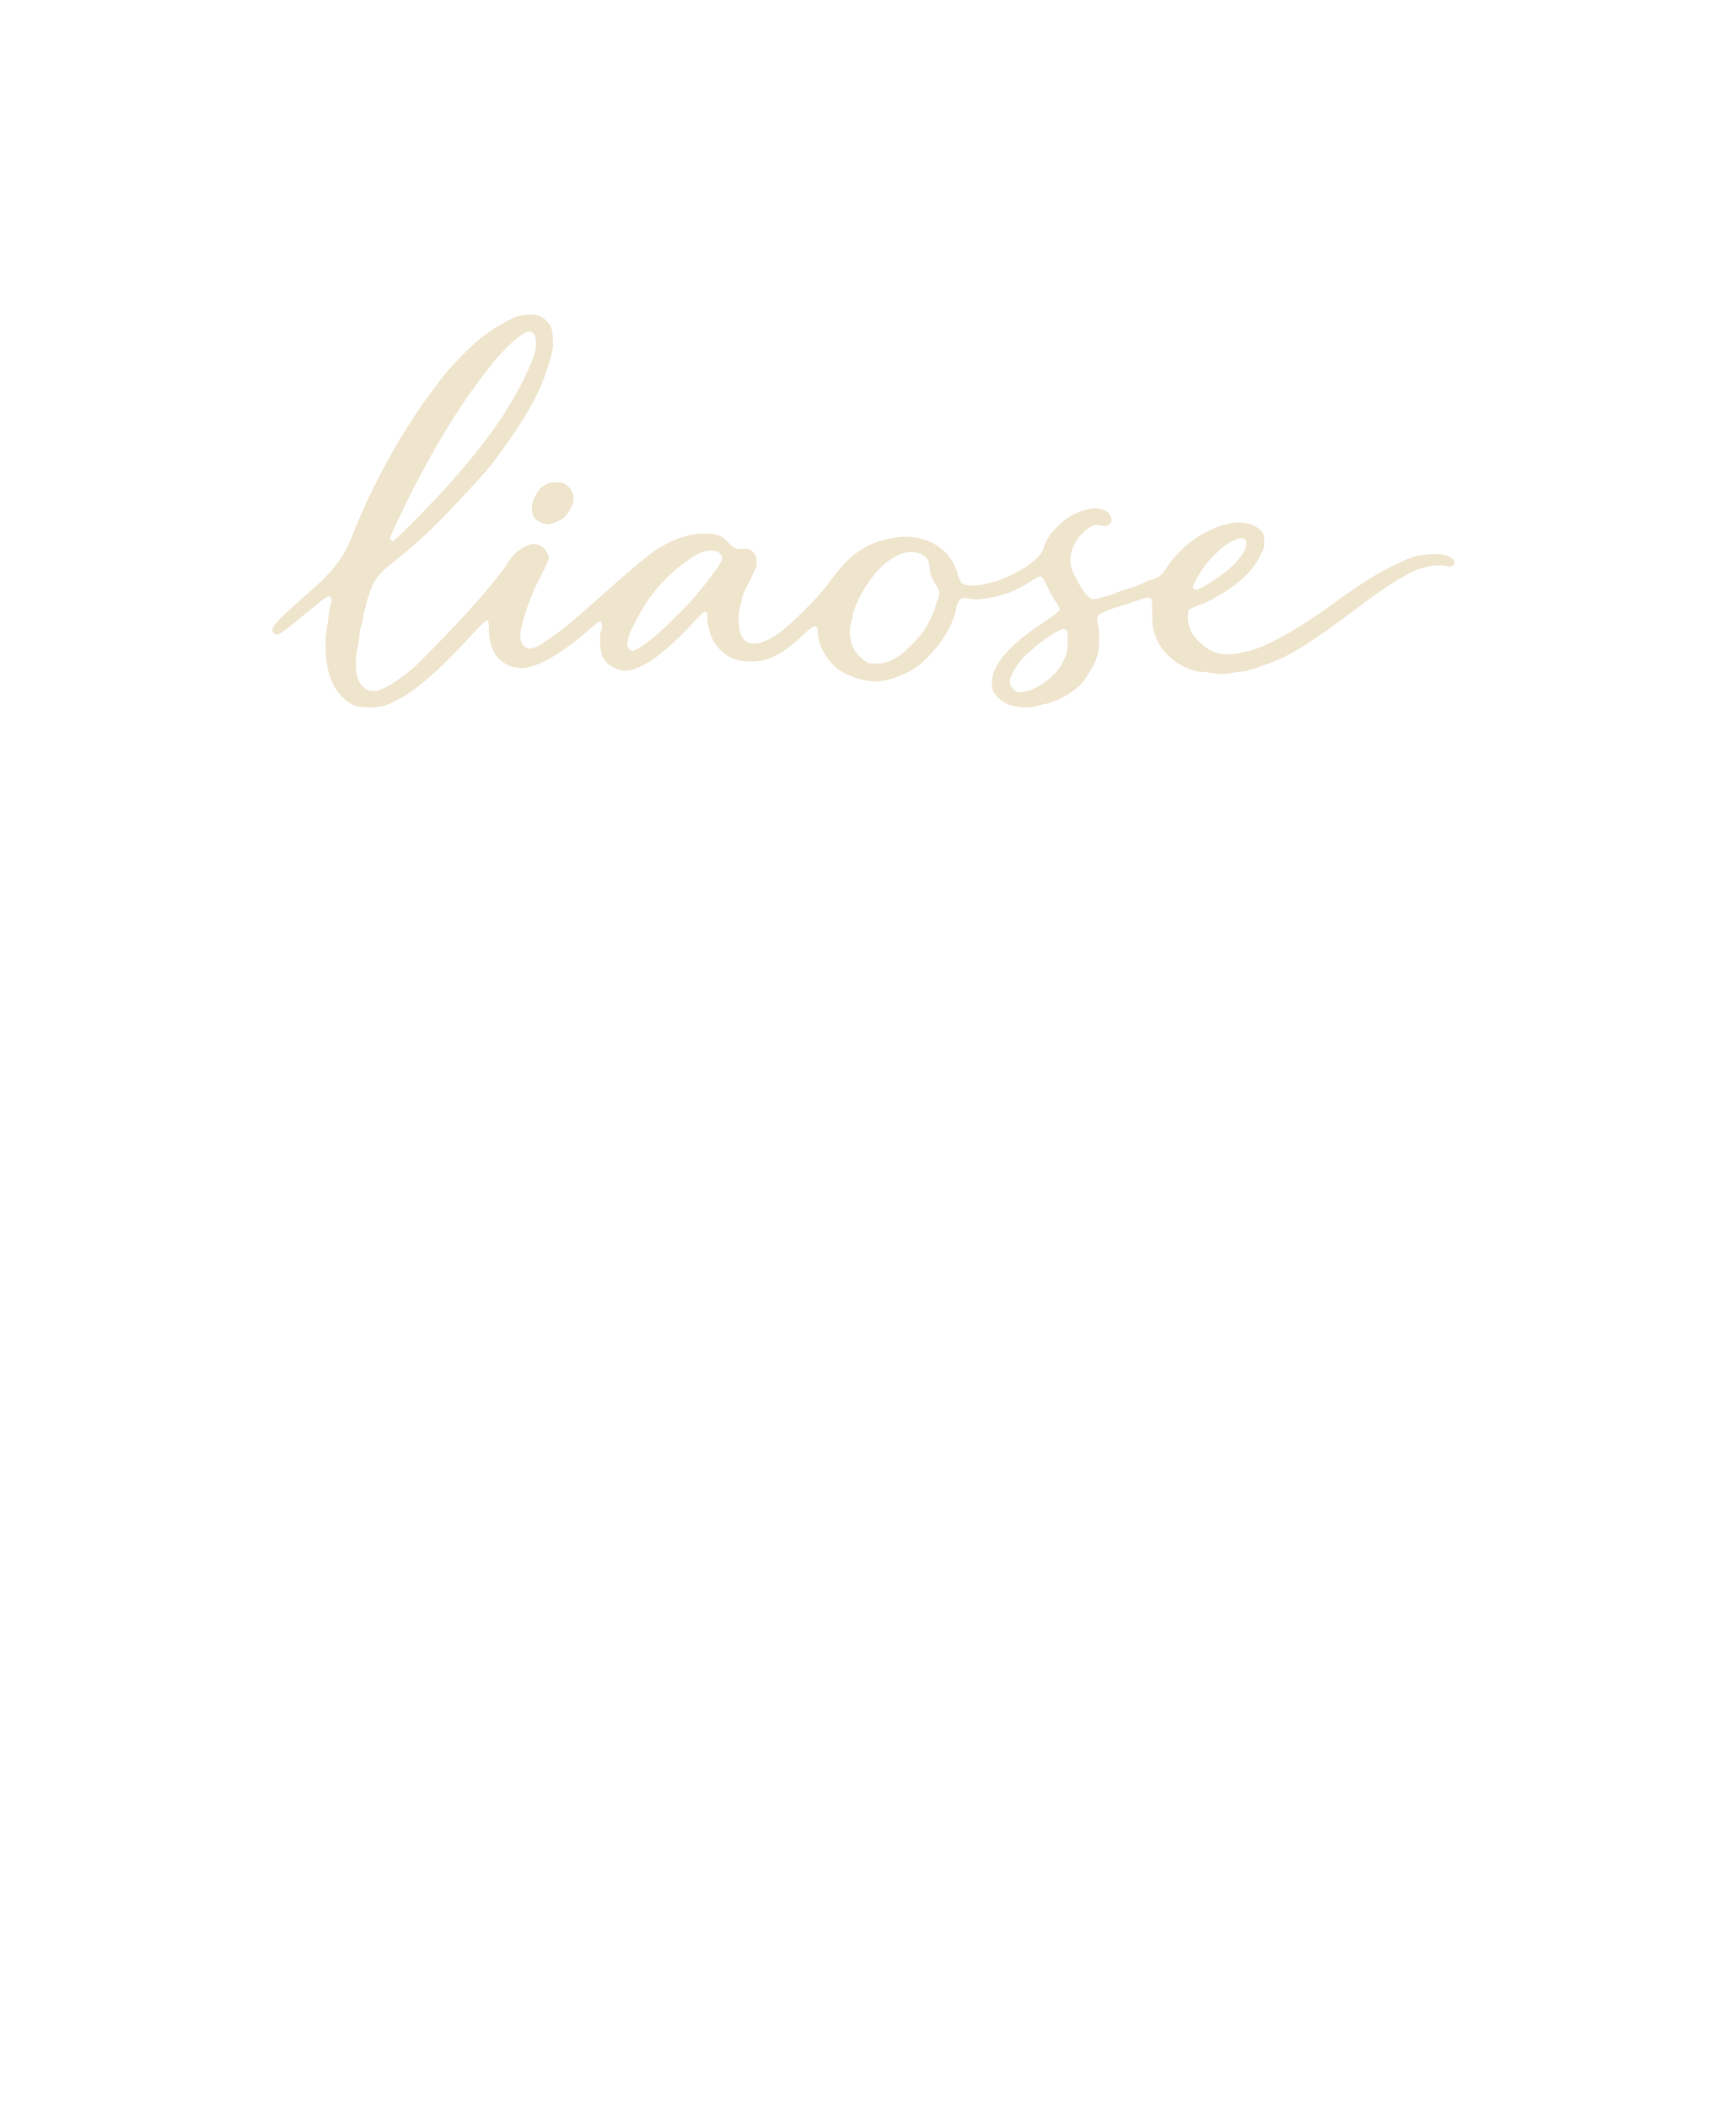
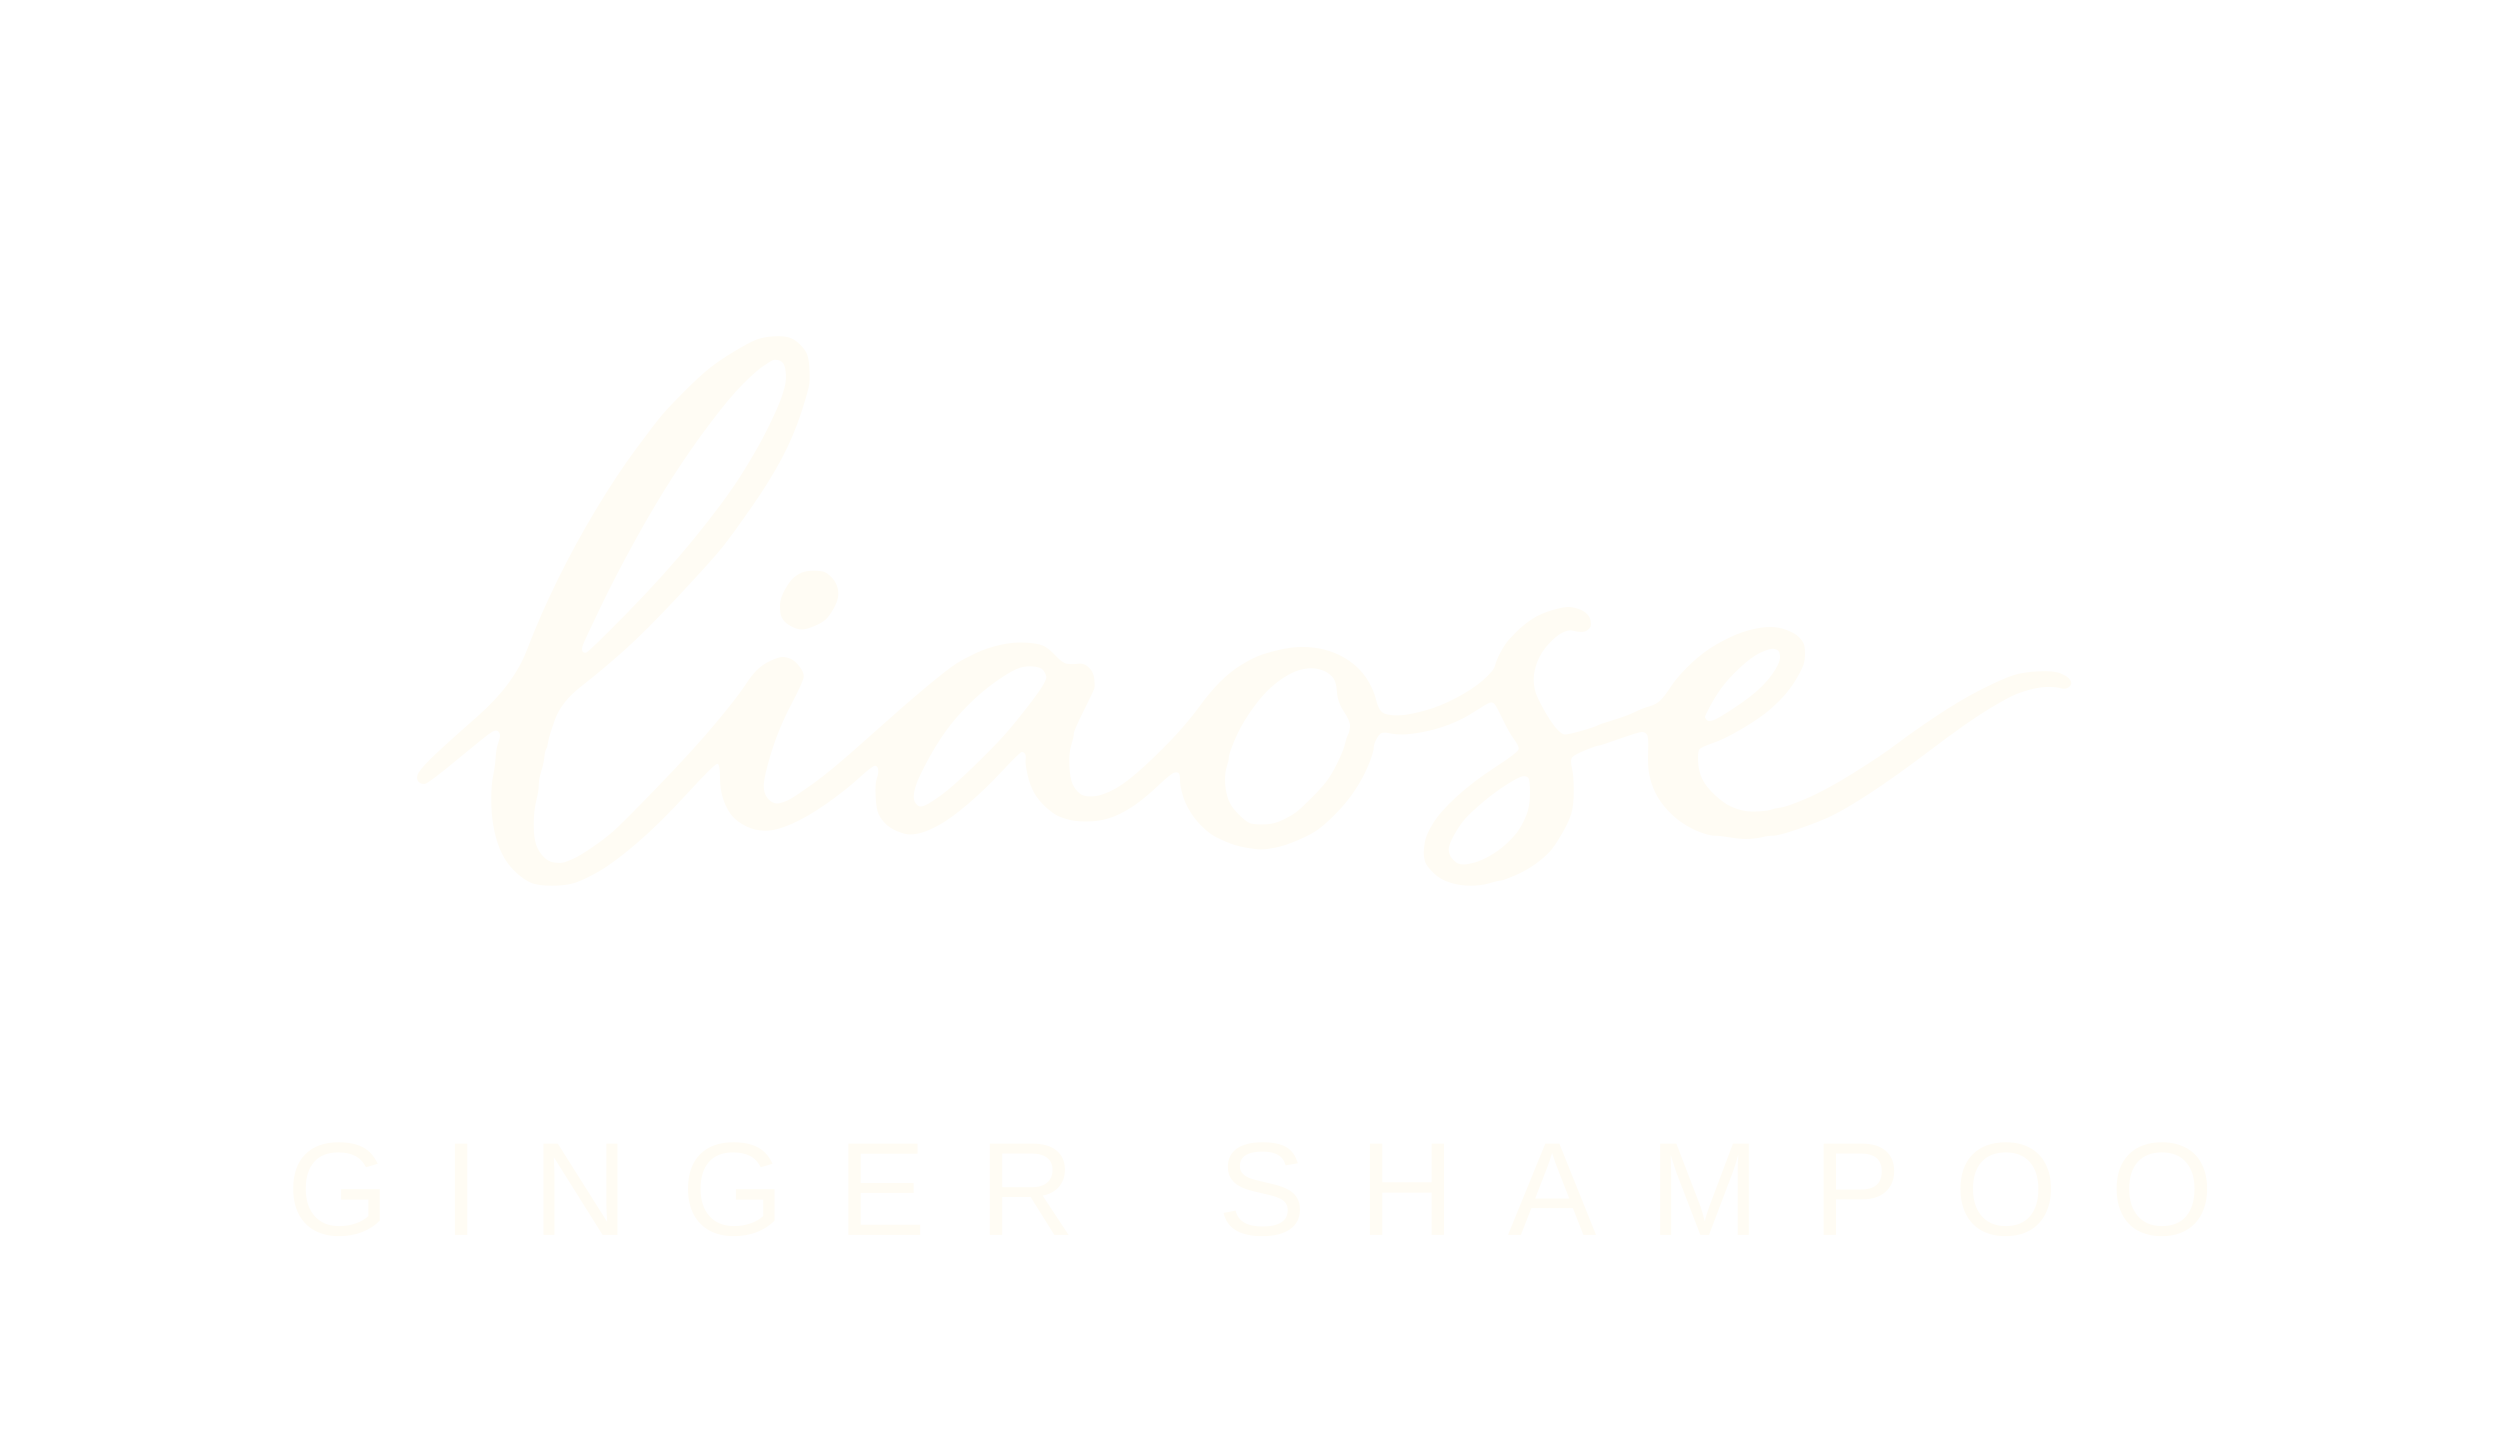
- <svg xmlns="http://www.w3.org/2000/svg" width="741" height="900" viewBox="0 0 741 900">
-   <svg x="111.15" y="130" width="518.7" height="190.699" viewBox="0 0 340 125">
-     <path d="M 86.250 51.000 Q 85.500 50.250 84.875 50.000 Q 84.250 49.750 82.750 49.750 Q 81.250 49.750 80.375 50.125 Q 79.500 50.500 78.750 51.125 Q 78.000 51.750 77.000 53.500 Q 76.000 55.250 76.000 56.750 Q 76.000 58.250 76.250 58.875 Q 76.500 59.500 77.000 60.000 Q 77.500 60.500 78.500 61.000 Q 79.500 61.500 80.375 61.500 Q 81.250 61.500 82.750 60.875 Q 84.250 60.250 85.000 59.625 Q 85.750 59.000 86.625 57.500 Q 87.500 56.000 87.625 54.875 Q 87.750 53.750 87.375 52.750 Q 87.000 51.750 86.250 51.000 Z M 3.500 90.625 Q 3.250 91.500 3.750 92.000 Q 4.250 92.500 5.000 92.375 Q 5.750 92.250 11.625 87.375 Q 17.500 82.500 18.375 82.000 Q 19.250 81.500 19.625 81.875 Q 20.000 82.250 20.000 82.750 Q 20.000 83.250 19.625 84.250 Q 19.250 85.250 19.125 87.125 Q 19.000 89.000 18.625 90.750 Q 18.250 92.500 18.250 95.375 Q 18.250 98.250 18.625 100.500 Q 19.000 102.750 19.625 104.500 Q 20.250 106.250 21.125 107.625 Q 22.000 109.000 23.375 110.250 Q 24.750 111.500 26.125 112.125 Q 27.500 112.750 30.375 112.750 Q 33.250 112.750 35.125 112.125 Q 37.000 111.500 40.000 109.750 Q 43.000 108.000 47.500 104.125 Q 52.000 100.250 57.500 94.250 Q 63.000 88.250 63.500 88.375 Q 64.000 88.500 64.000 91.125 Q 64.000 93.750 64.750 95.750 Q 65.500 97.750 66.500 98.875 Q 67.500 100.000 69.250 100.875 Q 71.000 101.750 73.125 101.750 Q 75.250 101.750 78.375 100.375 Q 81.500 99.000 85.250 96.375 Q 89.000 93.750 91.750 91.250 Q 94.500 88.750 95.000 88.750 Q 95.500 88.750 95.625 89.500 Q 95.750 90.250 95.375 91.250 Q 95.000 92.250 95.125 94.875 Q 95.250 97.500 95.750 98.500 Q 96.250 99.500 97.125 100.375 Q 98.000 101.250 99.500 101.875 Q 101.000 102.500 102.000 102.500 Q 103.000 102.500 104.375 102.125 Q 105.750 101.750 108.000 100.500 Q 110.250 99.250 113.625 96.375 Q 117.000 93.500 120.500 89.750 Q 124.000 86.000 124.375 86.000 Q 124.750 86.000 125.000 86.375 Q 125.250 86.750 125.125 87.500 Q 125.000 88.250 125.500 90.500 Q 126.000 92.750 126.875 94.250 Q 127.750 95.750 129.125 97.000 Q 130.500 98.250 131.500 98.750 Q 132.500 99.250 134.125 99.625 Q 135.750 100.000 138.250 99.875 Q 140.750 99.750 142.875 98.875 Q 145.000 98.000 147.125 96.500 Q 149.250 95.000 151.750 92.625 Q 154.250 90.250 154.875 90.125 Q 155.500 90.000 155.750 90.250 Q 156.000 90.500 156.000 91.625 Q 156.000 92.750 156.500 94.500 Q 157.000 96.250 158.000 97.875 Q 159.000 99.500 160.125 100.625 Q 161.250 101.750 162.125 102.375 Q 163.000 103.000 165.000 103.875 Q 167.000 104.750 169.125 105.125 Q 171.250 105.500 172.250 105.500 Q 173.250 105.500 175.125 105.125 Q 177.000 104.750 179.625 103.625 Q 182.250 102.500 183.625 101.500 Q 185.000 100.500 186.875 98.625 Q 188.750 96.750 190.125 94.875 Q 191.500 93.000 192.500 91.125 Q 193.500 89.250 194.125 87.500 Q 194.750 85.750 194.750 85.125 Q 194.750 84.500 195.250 83.500 Q 195.750 82.500 196.250 82.250 Q 196.750 82.000 197.875 82.250 Q 199.000 82.500 200.500 82.500 Q 202.000 82.500 204.625 82.000 Q 207.250 81.500 209.875 80.500 Q 212.500 79.500 215.000 77.875 Q 217.500 76.250 218.000 76.125 Q 218.500 76.000 218.875 76.375 Q 219.250 76.750 220.500 79.375 Q 221.750 82.000 222.750 83.375 Q 223.750 84.750 223.750 85.375 Q 223.750 86.000 219.125 89.000 Q 214.500 92.000 211.250 95.000 Q 208.000 98.000 206.625 100.250 Q 205.250 102.500 205.000 103.875 Q 204.750 105.250 204.750 106.125 Q 204.750 107.000 205.000 107.875 Q 205.250 108.750 206.625 110.125 Q 208.000 111.500 210.000 112.125 Q 212.000 112.750 214.125 112.750 Q 216.250 112.750 217.875 112.250 Q 219.500 111.750 220.000 111.750 Q 220.500 111.750 222.875 110.750 Q 225.250 109.750 227.125 108.375 Q 229.000 107.000 230.000 105.875 Q 231.000 104.750 232.375 102.375 Q 233.750 100.000 234.250 98.375 Q 234.750 96.750 234.750 93.750 Q 234.750 90.750 234.375 89.125 Q 234.000 87.500 234.500 87.000 Q 235.000 86.500 237.125 85.625 Q 239.250 84.750 239.625 84.750 Q 240.000 84.750 243.875 83.375 Q 247.750 82.000 248.375 82.000 Q 249.000 82.000 249.375 82.500 Q 249.750 83.000 249.625 85.875 Q 249.500 88.750 249.875 90.625 Q 250.250 92.500 251.125 94.250 Q 252.000 96.000 253.500 97.625 Q 255.000 99.250 256.750 100.375 Q 258.500 101.500 260.250 102.125 Q 262.000 102.750 263.000 102.750 Q 264.000 102.750 266.250 103.125 Q 268.500 103.500 270.125 103.375 Q 271.750 103.250 272.625 103.000 Q 273.500 102.750 274.625 102.750 Q 275.750 102.750 279.750 101.375 Q 283.750 100.000 286.375 98.750 Q 289.000 97.500 294.000 94.250 Q 299.000 91.000 306.250 85.500 Q 313.500 80.000 317.625 77.500 Q 321.750 75.000 323.375 74.375 Q 325.000 73.750 326.625 73.375 Q 328.250 73.000 329.750 73.000 Q 331.250 73.000 332.125 73.250 Q 333.000 73.500 333.625 73.125 Q 334.250 72.750 334.250 72.250 Q 334.250 71.750 333.750 71.250 Q 333.250 70.750 332.000 70.250 Q 330.750 69.750 327.750 69.875 Q 324.750 70.000 322.750 70.625 Q 320.750 71.250 316.500 73.375 Q 312.250 75.500 307.375 78.750 Q 302.500 82.000 299.375 84.375 Q 296.250 86.750 290.625 90.250 Q 285.000 93.750 281.125 95.375 Q 277.250 97.000 276.125 97.125 Q 275.000 97.250 274.375 97.500 Q 273.750 97.750 271.875 97.875 Q 270.000 98.000 268.750 97.750 Q 267.500 97.500 266.125 96.875 Q 264.750 96.250 263.000 94.625 Q 261.250 93.000 260.500 91.500 Q 259.750 90.000 259.625 88.000 Q 259.500 86.000 259.875 85.500 Q 260.250 85.000 262.500 84.250 Q 264.750 83.500 268.375 81.375 Q 272.000 79.250 274.000 77.500 Q 276.000 75.750 277.250 74.250 Q 278.500 72.750 279.500 71.000 Q 280.500 69.250 280.750 68.375 Q 281.000 67.500 281.000 66.250 Q 281.000 65.000 280.750 64.375 Q 280.500 63.750 279.750 63.000 Q 279.000 62.250 277.375 61.625 Q 275.750 61.000 274.125 61.000 Q 272.500 61.000 270.375 61.500 Q 268.250 62.000 265.875 63.125 Q 263.500 64.250 261.500 65.625 Q 259.500 67.000 257.375 69.125 Q 255.250 71.250 254.125 73.000 Q 253.000 74.750 252.125 75.625 Q 251.250 76.500 249.875 76.875 Q 248.500 77.250 247.000 78.000 Q 245.500 78.750 242.625 79.625 Q 239.750 80.500 239.375 80.750 Q 239.000 81.000 236.375 81.750 Q 233.750 82.500 233.000 82.500 Q 232.250 82.500 231.125 81.125 Q 230.000 79.750 228.750 77.500 Q 227.500 75.250 227.125 74.125 Q 226.750 73.000 226.750 71.375 Q 226.750 69.750 227.500 67.875 Q 228.250 66.000 229.750 64.375 Q 231.250 62.750 232.500 62.125 Q 233.750 61.500 234.625 61.750 Q 235.500 62.000 236.250 62.000 Q 237.000 62.000 237.500 61.625 Q 238.000 61.250 238.125 60.875 Q 238.250 60.500 238.125 59.750 Q 238.000 59.000 237.375 58.375 Q 236.750 57.750 235.625 57.375 Q 234.500 57.000 233.625 57.000 Q 232.750 57.000 230.500 57.625 Q 228.250 58.250 226.500 59.375 Q 224.750 60.500 223.250 62.000 Q 221.750 63.500 221.125 64.375 Q 220.500 65.250 219.875 66.500 Q 219.250 67.750 219.000 68.750 Q 218.750 69.750 216.625 71.625 Q 214.500 73.500 211.125 75.250 Q 207.750 77.000 204.875 77.750 Q 202.000 78.500 200.625 78.625 Q 199.250 78.750 198.250 78.625 Q 197.250 78.500 196.750 78.250 Q 196.250 78.000 195.875 77.375 Q 195.500 76.750 195.125 75.250 Q 194.750 73.750 193.750 72.000 Q 192.750 70.250 191.375 69.000 Q 190.000 67.750 188.375 66.875 Q 186.750 66.000 184.750 65.500 Q 182.750 65.000 180.500 65.000 Q 178.250 65.000 175.625 65.625 Q 173.000 66.250 171.500 66.875 Q 170.000 67.500 168.000 68.750 Q 166.000 70.000 164.000 72.000 Q 162.000 74.000 160.000 76.750 Q 158.000 79.500 155.375 82.375 Q 152.750 85.250 149.125 88.625 Q 145.500 92.000 143.000 93.375 Q 140.500 94.750 138.625 94.875 Q 136.750 95.000 135.875 94.250 Q 135.000 93.500 134.500 92.375 Q 134.000 91.250 133.875 88.750 Q 133.750 86.250 134.250 84.625 Q 134.750 83.000 134.750 82.375 Q 134.750 81.750 136.750 77.750 Q 138.750 73.750 138.875 73.250 Q 139.000 72.750 138.875 71.500 Q 138.750 70.250 138.125 69.500 Q 137.500 68.750 136.875 68.500 Q 136.250 68.250 135.375 68.375 Q 134.500 68.500 133.500 68.375 Q 132.500 68.250 131.125 66.750 Q 129.750 65.250 128.625 64.750 Q 127.500 64.250 125.000 64.125 Q 122.500 64.000 119.875 64.625 Q 117.250 65.250 115.125 66.250 Q 113.000 67.250 111.375 68.250 Q 109.750 69.250 105.250 73.000 Q 100.750 76.750 93.500 83.250 Q 86.250 89.750 82.750 92.250 Q 79.250 94.750 78.125 95.375 Q 77.000 96.000 75.875 96.250 Q 74.750 96.500 73.750 95.500 Q 72.750 94.500 72.750 92.750 Q 72.750 91.000 74.250 86.125 Q 75.750 81.250 78.250 76.500 Q 80.750 71.750 80.750 70.875 Q 80.750 70.000 79.875 68.875 Q 79.000 67.750 78.125 67.375 Q 77.250 67.000 76.500 67.000 Q 75.750 67.000 74.125 67.750 Q 72.500 68.500 71.375 69.625 Q 70.250 70.750 68.875 72.875 Q 67.500 75.000 63.125 80.250 Q 58.750 85.500 51.500 93.000 Q 44.250 100.500 42.500 102.000 Q 40.750 103.500 38.375 105.125 Q 36.000 106.750 34.625 107.375 Q 33.250 108.000 32.625 108.125 Q 32.000 108.250 30.875 108.125 Q 29.750 108.000 28.750 107.000 Q 27.750 106.000 27.250 104.625 Q 26.750 103.250 26.750 100.500 Q 26.750 97.750 27.250 95.750 Q 27.750 93.750 27.750 92.625 Q 27.750 91.500 28.250 89.875 Q 28.750 88.250 28.875 87.000 Q 29.000 85.750 29.250 85.375 Q 29.500 85.000 29.625 84.000 Q 29.750 83.000 31.000 79.500 Q 32.250 76.000 36.250 72.875 Q 40.250 69.750 44.625 65.875 Q 49.000 62.000 55.875 54.625 Q 62.750 47.250 64.625 44.875 Q 66.500 42.500 70.250 37.125 Q 74.000 31.750 76.375 27.250 Q 78.750 22.750 80.250 18.125 Q 81.750 13.500 81.875 12.250 Q 82.000 11.000 81.875 9.125 Q 81.750 7.250 81.375 6.375 Q 81.000 5.500 80.000 4.500 Q 79.000 3.500 77.875 3.125 Q 76.750 2.750 74.750 2.875 Q 72.750 3.000 71.375 3.500 Q 70.000 4.000 66.875 5.875 Q 63.750 7.750 61.750 9.375 Q 59.750 11.000 56.875 13.875 Q 54.000 16.750 52.500 18.500 Q 51.000 20.250 47.125 25.500 Q 43.250 30.750 39.125 37.625 Q 35.000 44.500 31.500 51.625 Q 28.000 58.750 25.375 65.625 Q 22.750 72.500 15.500 78.875 Q 8.250 85.250 6.000 87.500 Q 3.750 89.750 3.500 90.625 Z M 224.500 90.875 Q 225.250 90.750 225.625 91.125 Q 226.000 91.500 226.000 94.250 Q 226.000 97.000 225.125 99.000 Q 224.250 101.000 223.375 102.125 Q 222.500 103.250 221.125 104.500 Q 219.750 105.750 218.000 106.750 Q 216.250 107.750 214.875 108.125 Q 213.500 108.500 212.750 108.500 Q 212.000 108.500 211.500 108.250 Q 211.000 108.000 210.375 107.250 Q 209.750 106.500 209.750 105.500 Q 209.750 104.500 210.875 102.500 Q 212.000 100.500 213.125 99.250 Q 214.250 98.000 216.625 96.000 Q 219.000 94.000 221.375 92.500 Q 223.750 91.000 224.500 90.875 Z M 184.375 69.625 Q 185.500 70.000 186.375 70.875 Q 187.250 71.750 187.375 73.875 Q 187.500 76.000 188.750 77.875 Q 190.000 79.750 190.000 80.750 Q 190.000 81.750 189.625 82.500 Q 189.250 83.250 189.000 84.375 Q 188.750 85.500 187.750 87.625 Q 186.750 89.750 185.750 91.250 Q 184.750 92.750 182.375 95.125 Q 180.000 97.500 179.125 98.125 Q 178.250 98.750 177.000 99.375 Q 175.750 100.000 174.750 100.250 Q 173.750 100.500 172.250 100.500 Q 170.750 100.500 170.000 100.250 Q 169.250 100.000 167.625 98.375 Q 166.000 96.750 165.500 95.000 Q 165.000 93.250 165.000 91.625 Q 165.000 90.000 165.375 88.875 Q 165.750 87.750 165.750 87.125 Q 165.750 86.500 166.875 83.750 Q 168.000 81.000 169.875 78.250 Q 171.750 75.500 173.375 73.875 Q 175.000 72.250 176.750 71.125 Q 178.500 70.000 179.875 69.625 Q 181.250 69.250 182.250 69.250 Q 183.250 69.250 184.375 69.625 Z M 126.375 68.875 Q 128.000 69.000 128.500 69.500 Q 129.000 70.000 129.250 70.875 Q 129.500 71.750 126.250 76.000 Q 123.000 80.250 120.875 82.625 Q 118.750 85.000 114.625 89.000 Q 110.500 93.000 108.250 94.625 Q 106.000 96.250 105.125 96.625 Q 104.250 97.000 103.875 96.875 Q 103.500 96.750 103.125 96.250 Q 102.750 95.750 102.750 94.875 Q 102.750 94.000 103.250 92.500 Q 103.750 91.000 105.500 87.750 Q 107.250 84.500 109.125 81.875 Q 111.000 79.250 113.625 76.625 Q 116.250 74.000 118.875 72.125 Q 121.500 70.250 123.125 69.500 Q 124.750 68.750 126.375 68.875 Z M 274.750 65.375 Q 275.500 65.500 275.750 65.875 Q 276.000 66.250 276.000 67.125 Q 276.000 68.000 275.000 69.625 Q 274.000 71.250 272.250 73.000 Q 270.500 74.750 267.125 77.000 Q 263.750 79.250 262.750 79.625 Q 261.750 80.000 261.375 79.625 Q 261.000 79.250 261.000 79.000 Q 261.000 78.750 262.000 76.875 Q 263.000 75.000 264.250 73.250 Q 265.500 71.500 267.875 69.250 Q 270.250 67.000 272.125 66.125 Q 274.000 65.250 274.750 65.375 Z M 75.625 7.625 Q 76.250 7.750 76.625 8.250 Q 77.000 8.750 77.125 9.875 Q 77.250 11.000 77.125 12.000 Q 77.000 13.000 76.375 14.875 Q 75.750 16.750 73.750 20.875 Q 71.750 25.000 68.375 30.375 Q 65.000 35.750 58.875 43.250 Q 52.750 50.750 45.250 58.375 Q 37.750 66.000 37.250 66.125 Q 36.750 66.250 36.500 65.875 Q 36.250 65.500 36.625 64.500 Q 37.000 63.500 40.125 57.000 Q 43.250 50.500 47.125 43.500 Q 51.000 36.500 54.625 30.875 Q 58.250 25.250 62.125 20.125 Q 66.000 15.000 68.625 12.375 Q 71.250 9.750 72.750 8.750 Q 74.250 7.750 74.625 7.625 Q 75.000 7.500 75.625 7.625 Z" fill-rule="evenodd" fill="#efe4cc" />
+ <svg xmlns="http://www.w3.org/2000/svg" width="660" height="380" viewBox="0 0 660 380">
+   <svg x="105" y="85" width="450" height="165" viewBox="0 0 340 125">
+     <path d="M 86.250 51.000 Q 85.500 50.250 84.875 50.000 Q 84.250 49.750 82.750 49.750 Q 81.250 49.750 80.375 50.125 Q 79.500 50.500 78.750 51.125 Q 78.000 51.750 77.000 53.500 Q 76.000 55.250 76.000 56.750 Q 76.000 58.250 76.250 58.875 Q 76.500 59.500 77.000 60.000 Q 77.500 60.500 78.500 61.000 Q 79.500 61.500 80.375 61.500 Q 81.250 61.500 82.750 60.875 Q 84.250 60.250 85.000 59.625 Q 85.750 59.000 86.625 57.500 Q 87.500 56.000 87.625 54.875 Q 87.750 53.750 87.375 52.750 Q 87.000 51.750 86.250 51.000 Z M 3.500 90.625 Q 3.250 91.500 3.750 92.000 Q 4.250 92.500 5.000 92.375 Q 5.750 92.250 11.625 87.375 Q 17.500 82.500 18.375 82.000 Q 19.250 81.500 19.625 81.875 Q 20.000 82.250 20.000 82.750 Q 20.000 83.250 19.625 84.250 Q 19.250 85.250 19.125 87.125 Q 19.000 89.000 18.625 90.750 Q 18.250 92.500 18.250 95.375 Q 18.250 98.250 18.625 100.500 Q 19.000 102.750 19.625 104.500 Q 20.250 106.250 21.125 107.625 Q 22.000 109.000 23.375 110.250 Q 24.750 111.500 26.125 112.125 Q 27.500 112.750 30.375 112.750 Q 33.250 112.750 35.125 112.125 Q 37.000 111.500 40.000 109.750 Q 43.000 108.000 47.500 104.125 Q 52.000 100.250 57.500 94.250 Q 63.000 88.250 63.500 88.375 Q 64.000 88.500 64.000 91.125 Q 64.000 93.750 64.750 95.750 Q 65.500 97.750 66.500 98.875 Q 67.500 100.000 69.250 100.875 Q 71.000 101.750 73.125 101.750 Q 75.250 101.750 78.375 100.375 Q 81.500 99.000 85.250 96.375 Q 89.000 93.750 91.750 91.250 Q 94.500 88.750 95.000 88.750 Q 95.500 88.750 95.625 89.500 Q 95.750 90.250 95.375 91.250 Q 95.000 92.250 95.125 94.875 Q 95.250 97.500 95.750 98.500 Q 96.250 99.500 97.125 100.375 Q 98.000 101.250 99.500 101.875 Q 101.000 102.500 102.000 102.500 Q 103.000 102.500 104.375 102.125 Q 105.750 101.750 108.000 100.500 Q 110.250 99.250 113.625 96.375 Q 117.000 93.500 120.500 89.750 Q 124.000 86.000 124.375 86.000 Q 124.750 86.000 125.000 86.375 Q 125.250 86.750 125.125 87.500 Q 125.000 88.250 125.500 90.500 Q 126.000 92.750 126.875 94.250 Q 127.750 95.750 129.125 97.000 Q 130.500 98.250 131.500 98.750 Q 132.500 99.250 134.125 99.625 Q 135.750 100.000 138.250 99.875 Q 140.750 99.750 142.875 98.875 Q 145.000 98.000 147.125 96.500 Q 149.250 95.000 151.750 92.625 Q 154.250 90.250 154.875 90.125 Q 155.500 90.000 155.750 90.250 Q 156.000 90.500 156.000 91.625 Q 156.000 92.750 156.500 94.500 Q 157.000 96.250 158.000 97.875 Q 159.000 99.500 160.125 100.625 Q 161.250 101.750 162.125 102.375 Q 163.000 103.000 165.000 103.875 Q 167.000 104.750 169.125 105.125 Q 171.250 105.500 172.250 105.500 Q 173.250 105.500 175.125 105.125 Q 177.000 104.750 179.625 103.625 Q 182.250 102.500 183.625 101.500 Q 185.000 100.500 186.875 98.625 Q 188.750 96.750 190.125 94.875 Q 191.500 93.000 192.500 91.125 Q 193.500 89.250 194.125 87.500 Q 194.750 85.750 194.750 85.125 Q 194.750 84.500 195.250 83.500 Q 195.750 82.500 196.250 82.250 Q 196.750 82.000 197.875 82.250 Q 199.000 82.500 200.500 82.500 Q 202.000 82.500 204.625 82.000 Q 207.250 81.500 209.875 80.500 Q 212.500 79.500 215.000 77.875 Q 217.500 76.250 218.000 76.125 Q 218.500 76.000 218.875 76.375 Q 219.250 76.750 220.500 79.375 Q 221.750 82.000 222.750 83.375 Q 223.750 84.750 223.750 85.375 Q 223.750 86.000 219.125 89.000 Q 214.500 92.000 211.250 95.000 Q 208.000 98.000 206.625 100.250 Q 205.250 102.500 205.000 103.875 Q 204.750 105.250 204.750 106.125 Q 204.750 107.000 205.000 107.875 Q 205.250 108.750 206.625 110.125 Q 208.000 111.500 210.000 112.125 Q 212.000 112.750 214.125 112.750 Q 216.250 112.750 217.875 112.250 Q 219.500 111.750 220.000 111.750 Q 220.500 111.750 222.875 110.750 Q 225.250 109.750 227.125 108.375 Q 229.000 107.000 230.000 105.875 Q 231.000 104.750 232.375 102.375 Q 233.750 100.000 234.250 98.375 Q 234.750 96.750 234.750 93.750 Q 234.750 90.750 234.375 89.125 Q 234.000 87.500 234.500 87.000 Q 235.000 86.500 237.125 85.625 Q 239.250 84.750 239.625 84.750 Q 240.000 84.750 243.875 83.375 Q 247.750 82.000 248.375 82.000 Q 249.000 82.000 249.375 82.500 Q 249.750 83.000 249.625 85.875 Q 249.500 88.750 249.875 90.625 Q 250.250 92.500 251.125 94.250 Q 252.000 96.000 253.500 97.625 Q 255.000 99.250 256.750 100.375 Q 258.500 101.500 260.250 102.125 Q 262.000 102.750 263.000 102.750 Q 264.000 102.750 266.250 103.125 Q 268.500 103.500 270.125 103.375 Q 271.750 103.250 272.625 103.000 Q 273.500 102.750 274.625 102.750 Q 275.750 102.750 279.750 101.375 Q 283.750 100.000 286.375 98.750 Q 289.000 97.500 294.000 94.250 Q 299.000 91.000 306.250 85.500 Q 313.500 80.000 317.625 77.500 Q 321.750 75.000 323.375 74.375 Q 325.000 73.750 326.625 73.375 Q 328.250 73.000 329.750 73.000 Q 331.250 73.000 332.125 73.250 Q 333.000 73.500 333.625 73.125 Q 334.250 72.750 334.250 72.250 Q 334.250 71.750 333.750 71.250 Q 333.250 70.750 332.000 70.250 Q 330.750 69.750 327.750 69.875 Q 324.750 70.000 322.750 70.625 Q 320.750 71.250 316.500 73.375 Q 312.250 75.500 307.375 78.750 Q 302.500 82.000 299.375 84.375 Q 296.250 86.750 290.625 90.250 Q 285.000 93.750 281.125 95.375 Q 277.250 97.000 276.125 97.125 Q 275.000 97.250 274.375 97.500 Q 273.750 97.750 271.875 97.875 Q 270.000 98.000 268.750 97.750 Q 267.500 97.500 266.125 96.875 Q 264.750 96.250 263.000 94.625 Q 261.250 93.000 260.500 91.500 Q 259.750 90.000 259.625 88.000 Q 259.500 86.000 259.875 85.500 Q 260.250 85.000 262.500 84.250 Q 264.750 83.500 268.375 81.375 Q 272.000 79.250 274.000 77.500 Q 276.000 75.750 277.250 74.250 Q 278.500 72.750 279.500 71.000 Q 280.500 69.250 280.750 68.375 Q 281.000 67.500 281.000 66.250 Q 281.000 65.000 280.750 64.375 Q 280.500 63.750 279.750 63.000 Q 279.000 62.250 277.375 61.625 Q 275.750 61.000 274.125 61.000 Q 272.500 61.000 270.375 61.500 Q 268.250 62.000 265.875 63.125 Q 263.500 64.250 261.500 65.625 Q 259.500 67.000 257.375 69.125 Q 255.250 71.250 254.125 73.000 Q 253.000 74.750 252.125 75.625 Q 251.250 76.500 249.875 76.875 Q 248.500 77.250 247.000 78.000 Q 245.500 78.750 242.625 79.625 Q 239.750 80.500 239.375 80.750 Q 239.000 81.000 236.375 81.750 Q 233.750 82.500 233.000 82.500 Q 232.250 82.500 231.125 81.125 Q 230.000 79.750 228.750 77.500 Q 227.500 75.250 227.125 74.125 Q 226.750 73.000 226.750 71.375 Q 226.750 69.750 227.500 67.875 Q 228.250 66.000 229.750 64.375 Q 231.250 62.750 232.500 62.125 Q 233.750 61.500 234.625 61.750 Q 235.500 62.000 236.250 62.000 Q 237.000 62.000 237.500 61.625 Q 238.000 61.250 238.125 60.875 Q 238.250 60.500 238.125 59.750 Q 238.000 59.000 237.375 58.375 Q 236.750 57.750 235.625 57.375 Q 234.500 57.000 233.625 57.000 Q 232.750 57.000 230.500 57.625 Q 228.250 58.250 226.500 59.375 Q 224.750 60.500 223.250 62.000 Q 221.750 63.500 221.125 64.375 Q 220.500 65.250 219.875 66.500 Q 219.250 67.750 219.000 68.750 Q 218.750 69.750 216.625 71.625 Q 214.500 73.500 211.125 75.250 Q 207.750 77.000 204.875 77.750 Q 202.000 78.500 200.625 78.625 Q 199.250 78.750 198.250 78.625 Q 197.250 78.500 196.750 78.250 Q 196.250 78.000 195.875 77.375 Q 195.500 76.750 195.125 75.250 Q 194.750 73.750 193.750 72.000 Q 192.750 70.250 191.375 69.000 Q 190.000 67.750 188.375 66.875 Q 186.750 66.000 184.750 65.500 Q 182.750 65.000 180.500 65.000 Q 178.250 65.000 175.625 65.625 Q 173.000 66.250 171.500 66.875 Q 170.000 67.500 168.000 68.750 Q 166.000 70.000 164.000 72.000 Q 162.000 74.000 160.000 76.750 Q 158.000 79.500 155.375 82.375 Q 152.750 85.250 149.125 88.625 Q 145.500 92.000 143.000 93.375 Q 140.500 94.750 138.625 94.875 Q 136.750 95.000 135.875 94.250 Q 135.000 93.500 134.500 92.375 Q 134.000 91.250 133.875 88.750 Q 133.750 86.250 134.250 84.625 Q 134.750 83.000 134.750 82.375 Q 134.750 81.750 136.750 77.750 Q 138.750 73.750 138.875 73.250 Q 139.000 72.750 138.875 71.500 Q 138.750 70.250 138.125 69.500 Q 137.500 68.750 136.875 68.500 Q 136.250 68.250 135.375 68.375 Q 134.500 68.500 133.500 68.375 Q 132.500 68.250 131.125 66.750 Q 129.750 65.250 128.625 64.750 Q 127.500 64.250 125.000 64.125 Q 122.500 64.000 119.875 64.625 Q 117.250 65.250 115.125 66.250 Q 113.000 67.250 111.375 68.250 Q 109.750 69.250 105.250 73.000 Q 100.750 76.750 93.500 83.250 Q 86.250 89.750 82.750 92.250 Q 79.250 94.750 78.125 95.375 Q 77.000 96.000 75.875 96.250 Q 74.750 96.500 73.750 95.500 Q 72.750 94.500 72.750 92.750 Q 72.750 91.000 74.250 86.125 Q 75.750 81.250 78.250 76.500 Q 80.750 71.750 80.750 70.875 Q 80.750 70.000 79.875 68.875 Q 79.000 67.750 78.125 67.375 Q 77.250 67.000 76.500 67.000 Q 75.750 67.000 74.125 67.750 Q 72.500 68.500 71.375 69.625 Q 70.250 70.750 68.875 72.875 Q 67.500 75.000 63.125 80.250 Q 58.750 85.500 51.500 93.000 Q 44.250 100.500 42.500 102.000 Q 40.750 103.500 38.375 105.125 Q 36.000 106.750 34.625 107.375 Q 33.250 108.000 32.625 108.125 Q 32.000 108.250 30.875 108.125 Q 29.750 108.000 28.750 107.000 Q 27.750 106.000 27.250 104.625 Q 26.750 103.250 26.750 100.500 Q 26.750 97.750 27.250 95.750 Q 27.750 93.750 27.750 92.625 Q 27.750 91.500 28.250 89.875 Q 28.750 88.250 28.875 87.000 Q 29.000 85.750 29.250 85.375 Q 29.500 85.000 29.625 84.000 Q 29.750 83.000 31.000 79.500 Q 32.250 76.000 36.250 72.875 Q 40.250 69.750 44.625 65.875 Q 49.000 62.000 55.875 54.625 Q 62.750 47.250 64.625 44.875 Q 66.500 42.500 70.250 37.125 Q 74.000 31.750 76.375 27.250 Q 78.750 22.750 80.250 18.125 Q 81.750 13.500 81.875 12.250 Q 82.000 11.000 81.875 9.125 Q 81.750 7.250 81.375 6.375 Q 81.000 5.500 80.000 4.500 Q 79.000 3.500 77.875 3.125 Q 76.750 2.750 74.750 2.875 Q 72.750 3.000 71.375 3.500 Q 70.000 4.000 66.875 5.875 Q 63.750 7.750 61.750 9.375 Q 59.750 11.000 56.875 13.875 Q 54.000 16.750 52.500 18.500 Q 51.000 20.250 47.125 25.500 Q 43.250 30.750 39.125 37.625 Q 35.000 44.500 31.500 51.625 Q 28.000 58.750 25.375 65.625 Q 22.750 72.500 15.500 78.875 Q 8.250 85.250 6.000 87.500 Q 3.750 89.750 3.500 90.625 Z M 224.500 90.875 Q 225.250 90.750 225.625 91.125 Q 226.000 91.500 226.000 94.250 Q 226.000 97.000 225.125 99.000 Q 224.250 101.000 223.375 102.125 Q 222.500 103.250 221.125 104.500 Q 219.750 105.750 218.000 106.750 Q 216.250 107.750 214.875 108.125 Q 213.500 108.500 212.750 108.500 Q 212.000 108.500 211.500 108.250 Q 211.000 108.000 210.375 107.250 Q 209.750 106.500 209.750 105.500 Q 209.750 104.500 210.875 102.500 Q 212.000 100.500 213.125 99.250 Q 214.250 98.000 216.625 96.000 Q 219.000 94.000 221.375 92.500 Q 223.750 91.000 224.500 90.875 Z M 184.375 69.625 Q 185.500 70.000 186.375 70.875 Q 187.250 71.750 187.375 73.875 Q 187.500 76.000 188.750 77.875 Q 190.000 79.750 190.000 80.750 Q 190.000 81.750 189.625 82.500 Q 189.250 83.250 189.000 84.375 Q 188.750 85.500 187.750 87.625 Q 186.750 89.750 185.750 91.250 Q 184.750 92.750 182.375 95.125 Q 180.000 97.500 179.125 98.125 Q 178.250 98.750 177.000 99.375 Q 175.750 100.000 174.750 100.250 Q 173.750 100.500 172.250 100.500 Q 170.750 100.500 170.000 100.250 Q 169.250 100.000 167.625 98.375 Q 166.000 96.750 165.500 95.000 Q 165.000 93.250 165.000 91.625 Q 165.000 90.000 165.375 88.875 Q 165.750 87.750 165.750 87.125 Q 165.750 86.500 166.875 83.750 Q 168.000 81.000 169.875 78.250 Q 171.750 75.500 173.375 73.875 Q 175.000 72.250 176.750 71.125 Q 178.500 70.000 179.875 69.625 Q 181.250 69.250 182.250 69.250 Q 183.250 69.250 184.375 69.625 Z M 126.375 68.875 Q 128.000 69.000 128.500 69.500 Q 129.000 70.000 129.250 70.875 Q 129.500 71.750 126.250 76.000 Q 123.000 80.250 120.875 82.625 Q 118.750 85.000 114.625 89.000 Q 110.500 93.000 108.250 94.625 Q 106.000 96.250 105.125 96.625 Q 104.250 97.000 103.875 96.875 Q 103.500 96.750 103.125 96.250 Q 102.750 95.750 102.750 94.875 Q 102.750 94.000 103.250 92.500 Q 103.750 91.000 105.500 87.750 Q 107.250 84.500 109.125 81.875 Q 111.000 79.250 113.625 76.625 Q 116.250 74.000 118.875 72.125 Q 121.500 70.250 123.125 69.500 Q 124.750 68.750 126.375 68.875 Z M 274.750 65.375 Q 275.500 65.500 275.750 65.875 Q 276.000 66.250 276.000 67.125 Q 276.000 68.000 275.000 69.625 Q 274.000 71.250 272.250 73.000 Q 270.500 74.750 267.125 77.000 Q 263.750 79.250 262.750 79.625 Q 261.750 80.000 261.375 79.625 Q 261.000 79.250 261.000 79.000 Q 261.000 78.750 262.000 76.875 Q 263.000 75.000 264.250 73.250 Q 265.500 71.500 267.875 69.250 Q 270.250 67.000 272.125 66.125 Q 274.000 65.250 274.750 65.375 Z M 75.625 7.625 Q 76.250 7.750 76.625 8.250 Q 77.000 8.750 77.125 9.875 Q 77.250 11.000 77.125 12.000 Q 77.000 13.000 76.375 14.875 Q 75.750 16.750 73.750 20.875 Q 71.750 25.000 68.375 30.375 Q 65.000 35.750 58.875 43.250 Q 52.750 50.750 45.250 58.375 Q 37.750 66.000 37.250 66.125 Q 36.750 66.250 36.500 65.875 Q 36.250 65.500 36.625 64.500 Q 37.000 63.500 40.125 57.000 Q 43.250 50.500 47.125 43.500 Q 51.000 36.500 54.625 30.875 Q 58.250 25.250 62.125 20.125 Q 66.000 15.000 68.625 12.375 Q 71.250 9.750 72.750 8.750 Q 74.250 7.750 74.625 7.625 Q 75.000 7.500 75.625 7.625 Z" fill="#fffcf4" />
  </svg>
+   <text x="330" y="326" text-anchor="middle" font-family="Helvetica Neue,Arial,sans-serif" font-size="35" letter-spacing="14" fill="#fffcf4">GINGER SHAMPOO</text>
</svg>
